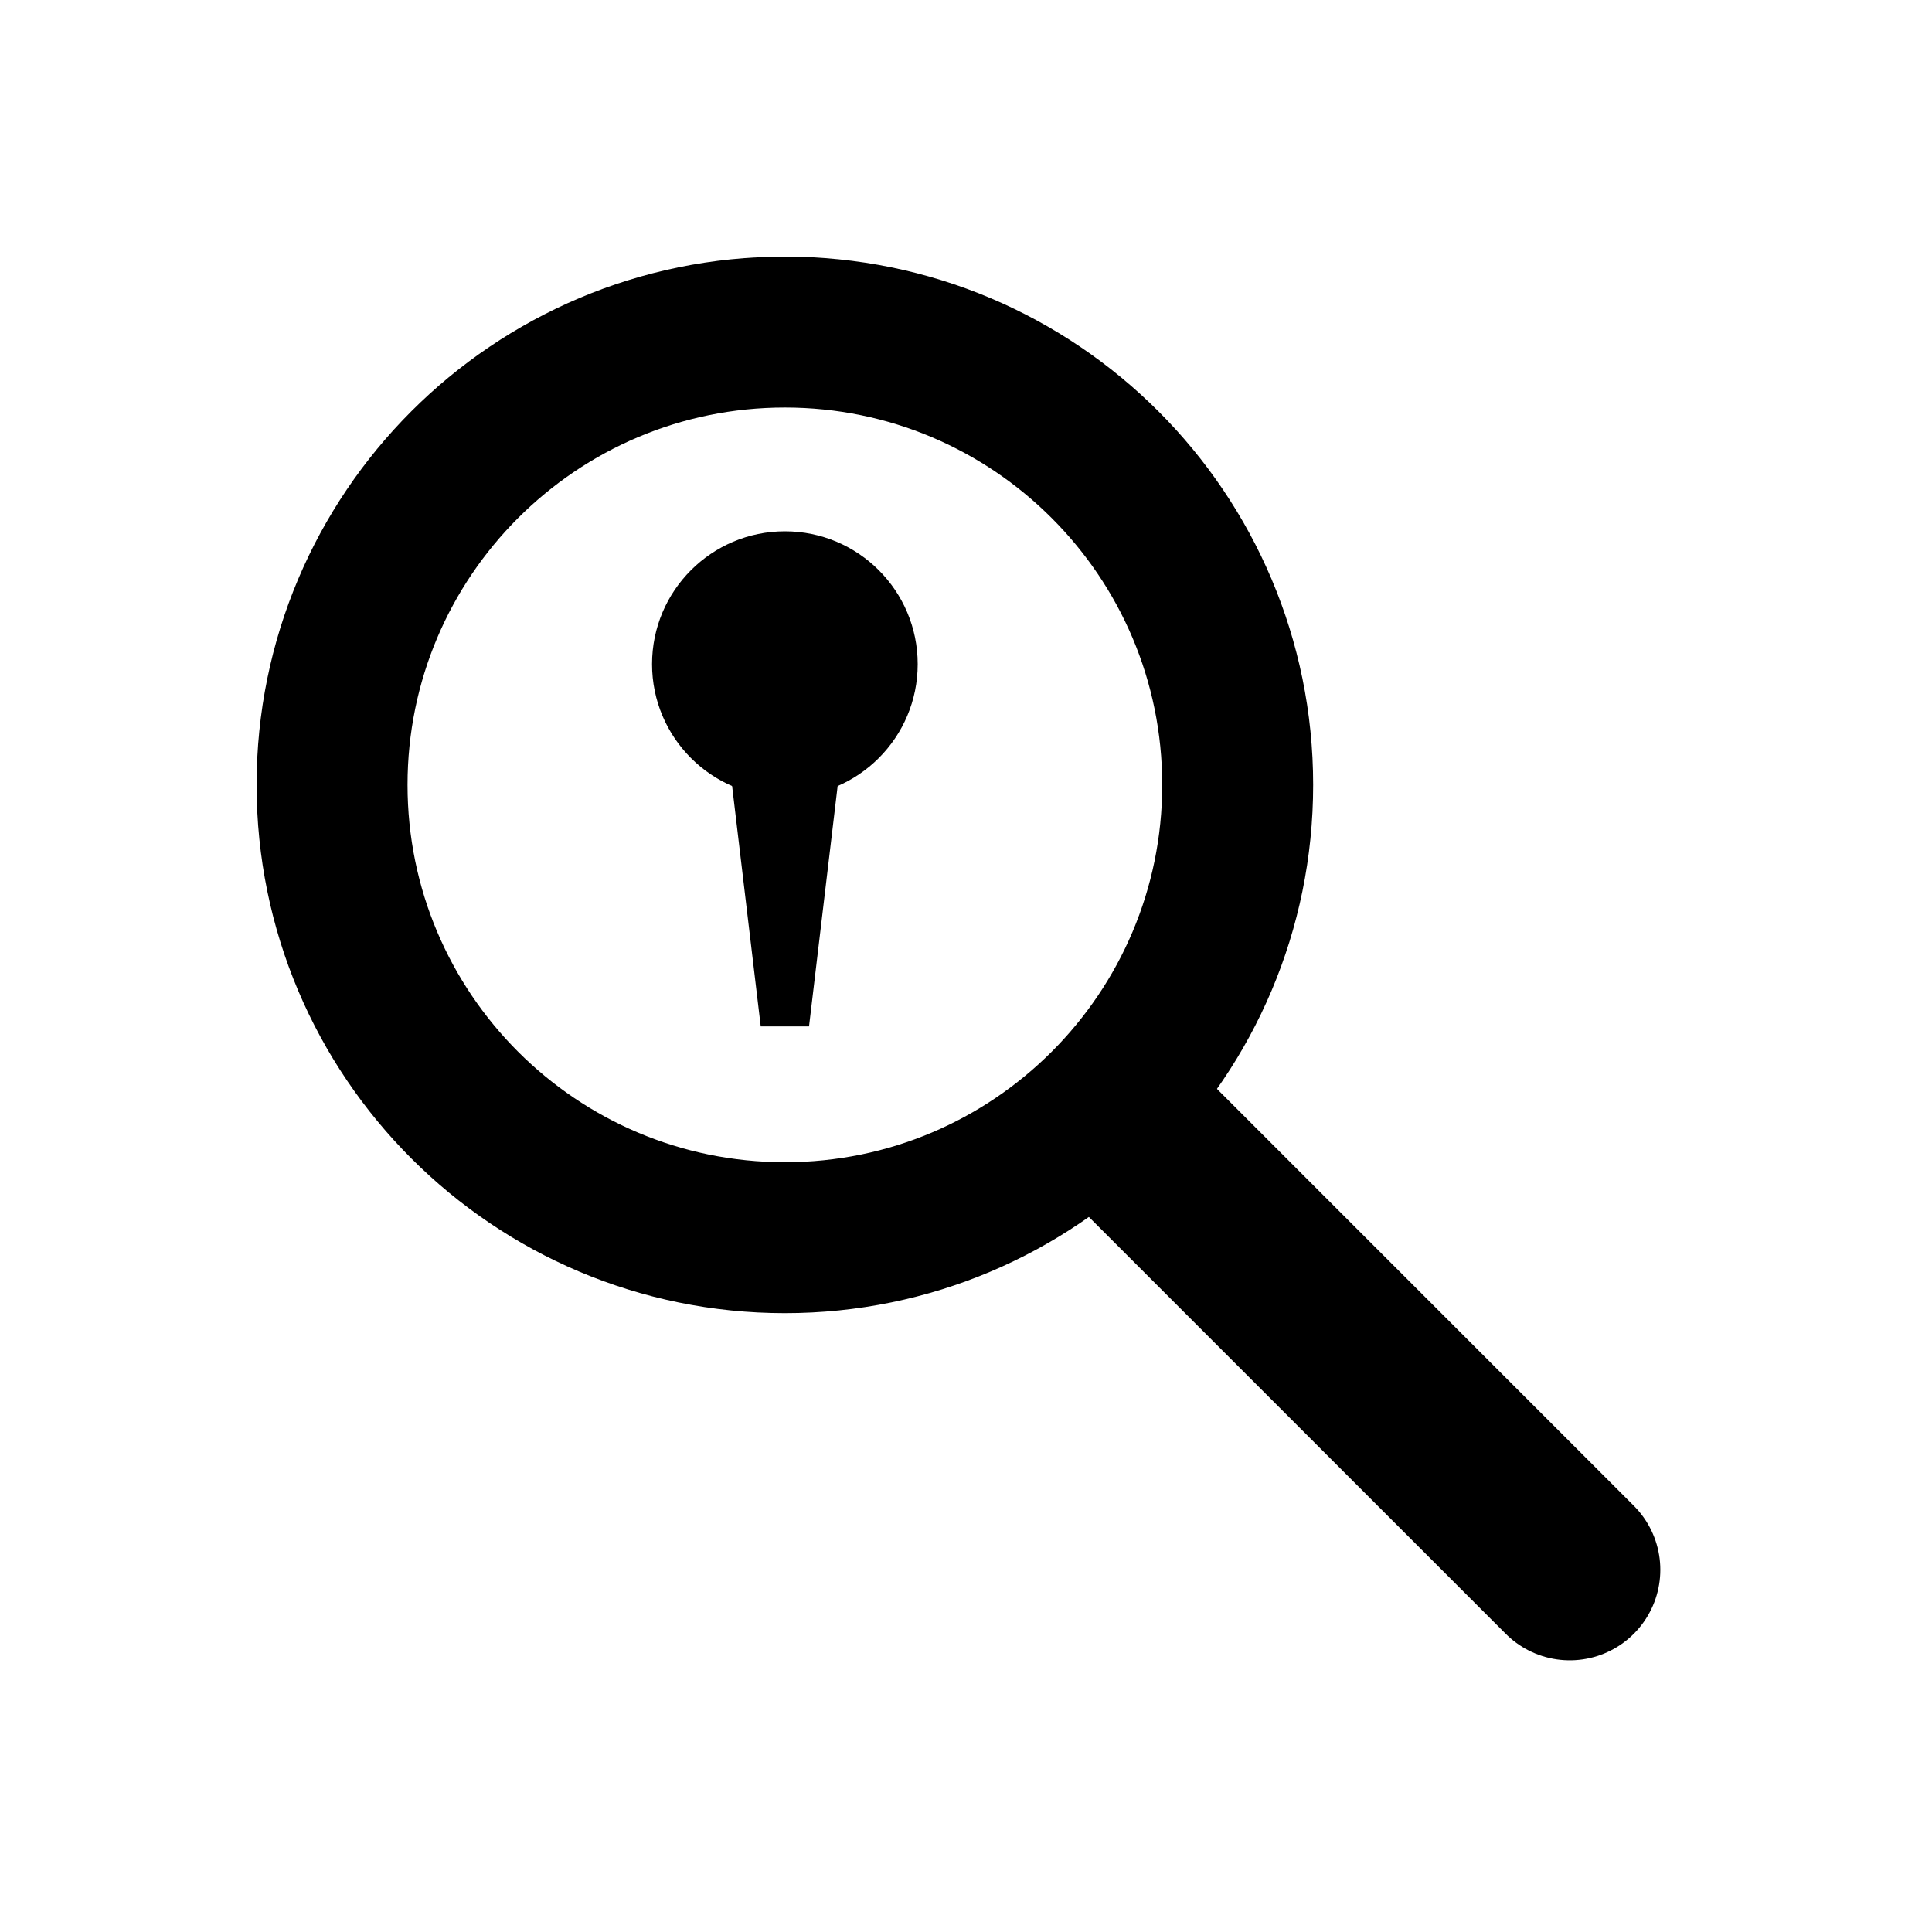
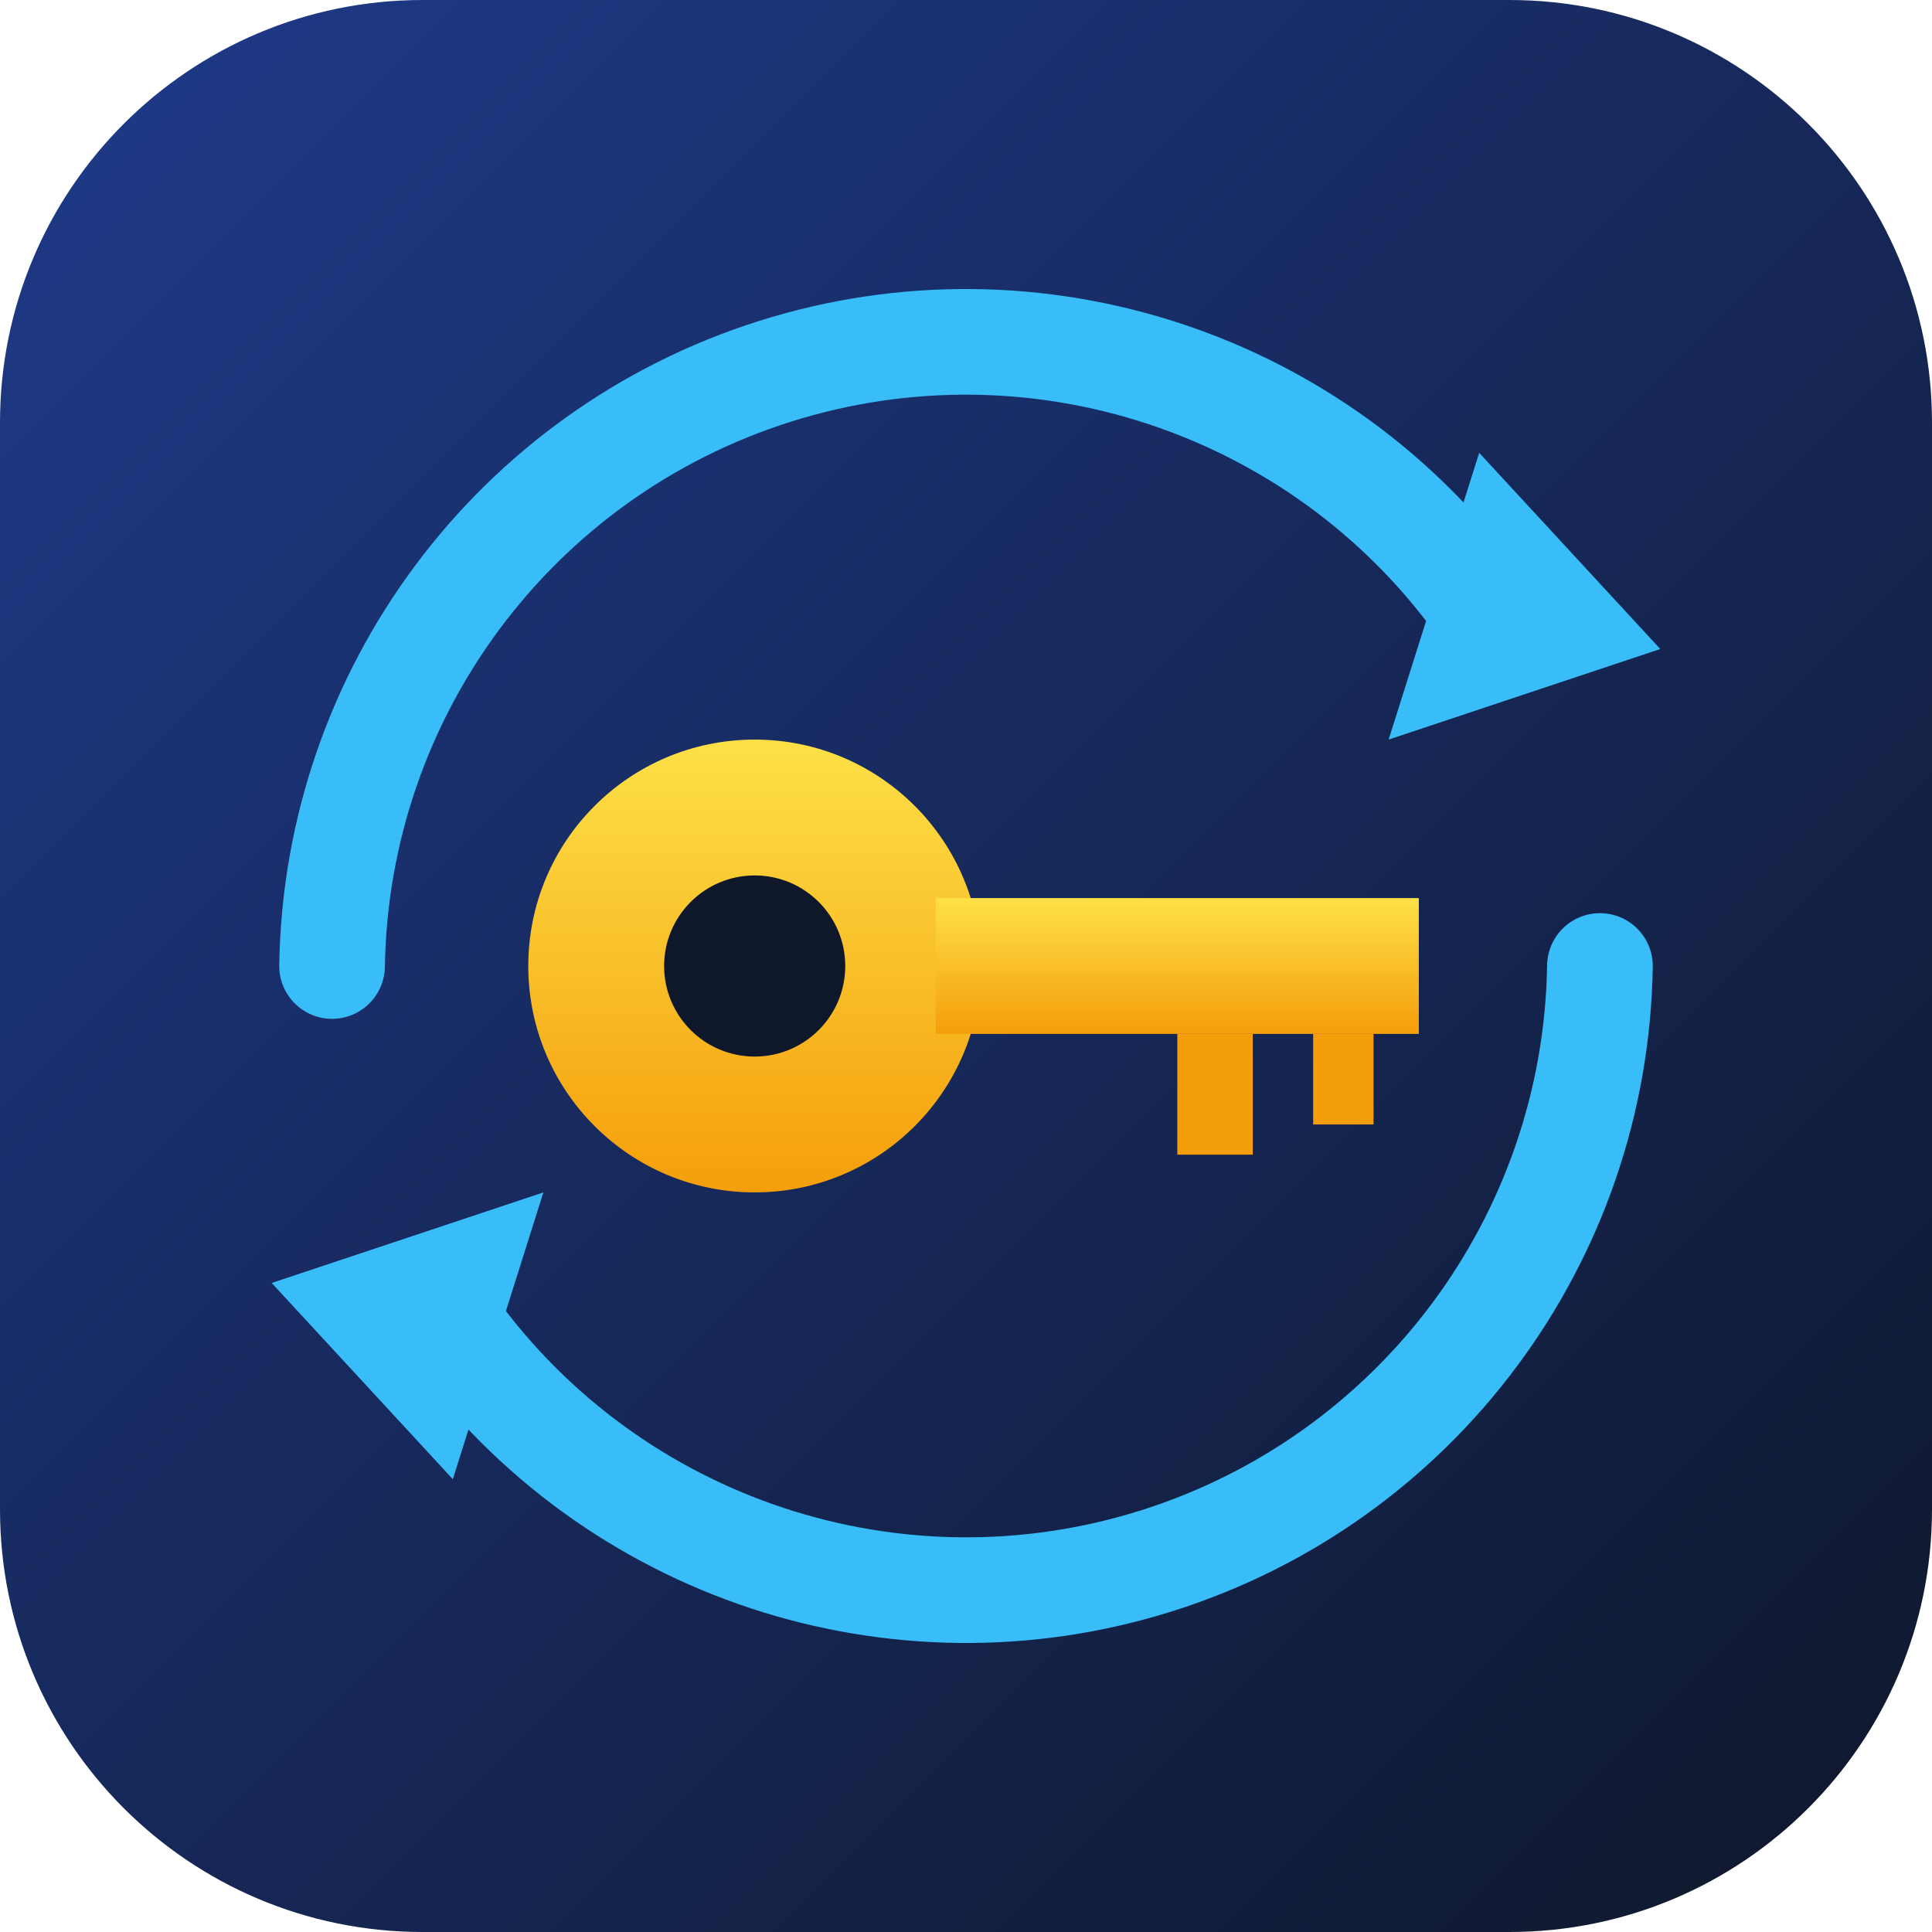
- <svg xmlns="http://www.w3.org/2000/svg" viewBox="0 0 32 32" width="32" height="32" role="img" aria-label="KeePass search">
-   <circle cx="13" cy="13" r="7.5" fill="none" stroke="currentColor" stroke-width="2.5" />
-   <line x1="18.5" y1="18.5" x2="26" y2="26" stroke="currentColor" stroke-width="3" stroke-linecap="round" />
-   <circle cx="13" cy="11" r="2.2" fill="currentColor" />
-   <path d="M12.1 12.8h1.8l-.5 4.2h-.8z" fill="currentColor" />
+ <svg xmlns="http://www.w3.org/2000/svg" viewBox="0 0 256 256" width="256" height="256" role="img" aria-label="DeltaSync">
+   <defs>
+     <linearGradient id="ds-bg" x1="0" y1="0" x2="256" y2="256" gradientUnits="userSpaceOnUse">
+       <stop offset="0" stop-color="#1E3A8A" />
+       <stop offset="1" stop-color="#0F172A" />
+     </linearGradient>
+     <linearGradient id="ds-bow" x1="100" y1="98" x2="100" y2="158" gradientUnits="userSpaceOnUse">
+       <stop offset="0" stop-color="#FDE047" />
+       <stop offset="1" stop-color="#F59E0B" />
+     </linearGradient>
+     <linearGradient id="ds-shaft" x1="156" y1="119" x2="156" y2="137" gradientUnits="userSpaceOnUse">
+       <stop offset="0" stop-color="#FDE047" />
+       <stop offset="1" stop-color="#F59E0B" />
+     </linearGradient>
+   </defs>
+   <rect width="256" height="256" rx="56" fill="url(#ds-bg)" />
+   <g fill="none" stroke="#38BDF8" stroke-width="14" stroke-linecap="round">
+     <path d="M 44,128 A 84,84 0 0 1 196,80" />
+     <path d="M 212,128 A 84,84 0 0 1 60,176" />
+   </g>
+   <path fill="#38BDF8" d="M 196,60 L 220,86 L 184,98 Z" />
+   <path fill="#38BDF8" d="M 60,196 L 36,170 L 72,158 Z" />
+   <circle cx="100" cy="128" r="30" fill="url(#ds-bow)" />
+   <rect x="124" y="119" width="64" height="18" fill="url(#ds-shaft)" />
+   <rect x="156" y="137" width="10" height="16" fill="#F59E0B" />
+   <rect x="174" y="137" width="8" height="12" fill="#F59E0B" />
+   <circle cx="100" cy="128" r="12" fill="#0F172A" />
</svg>
